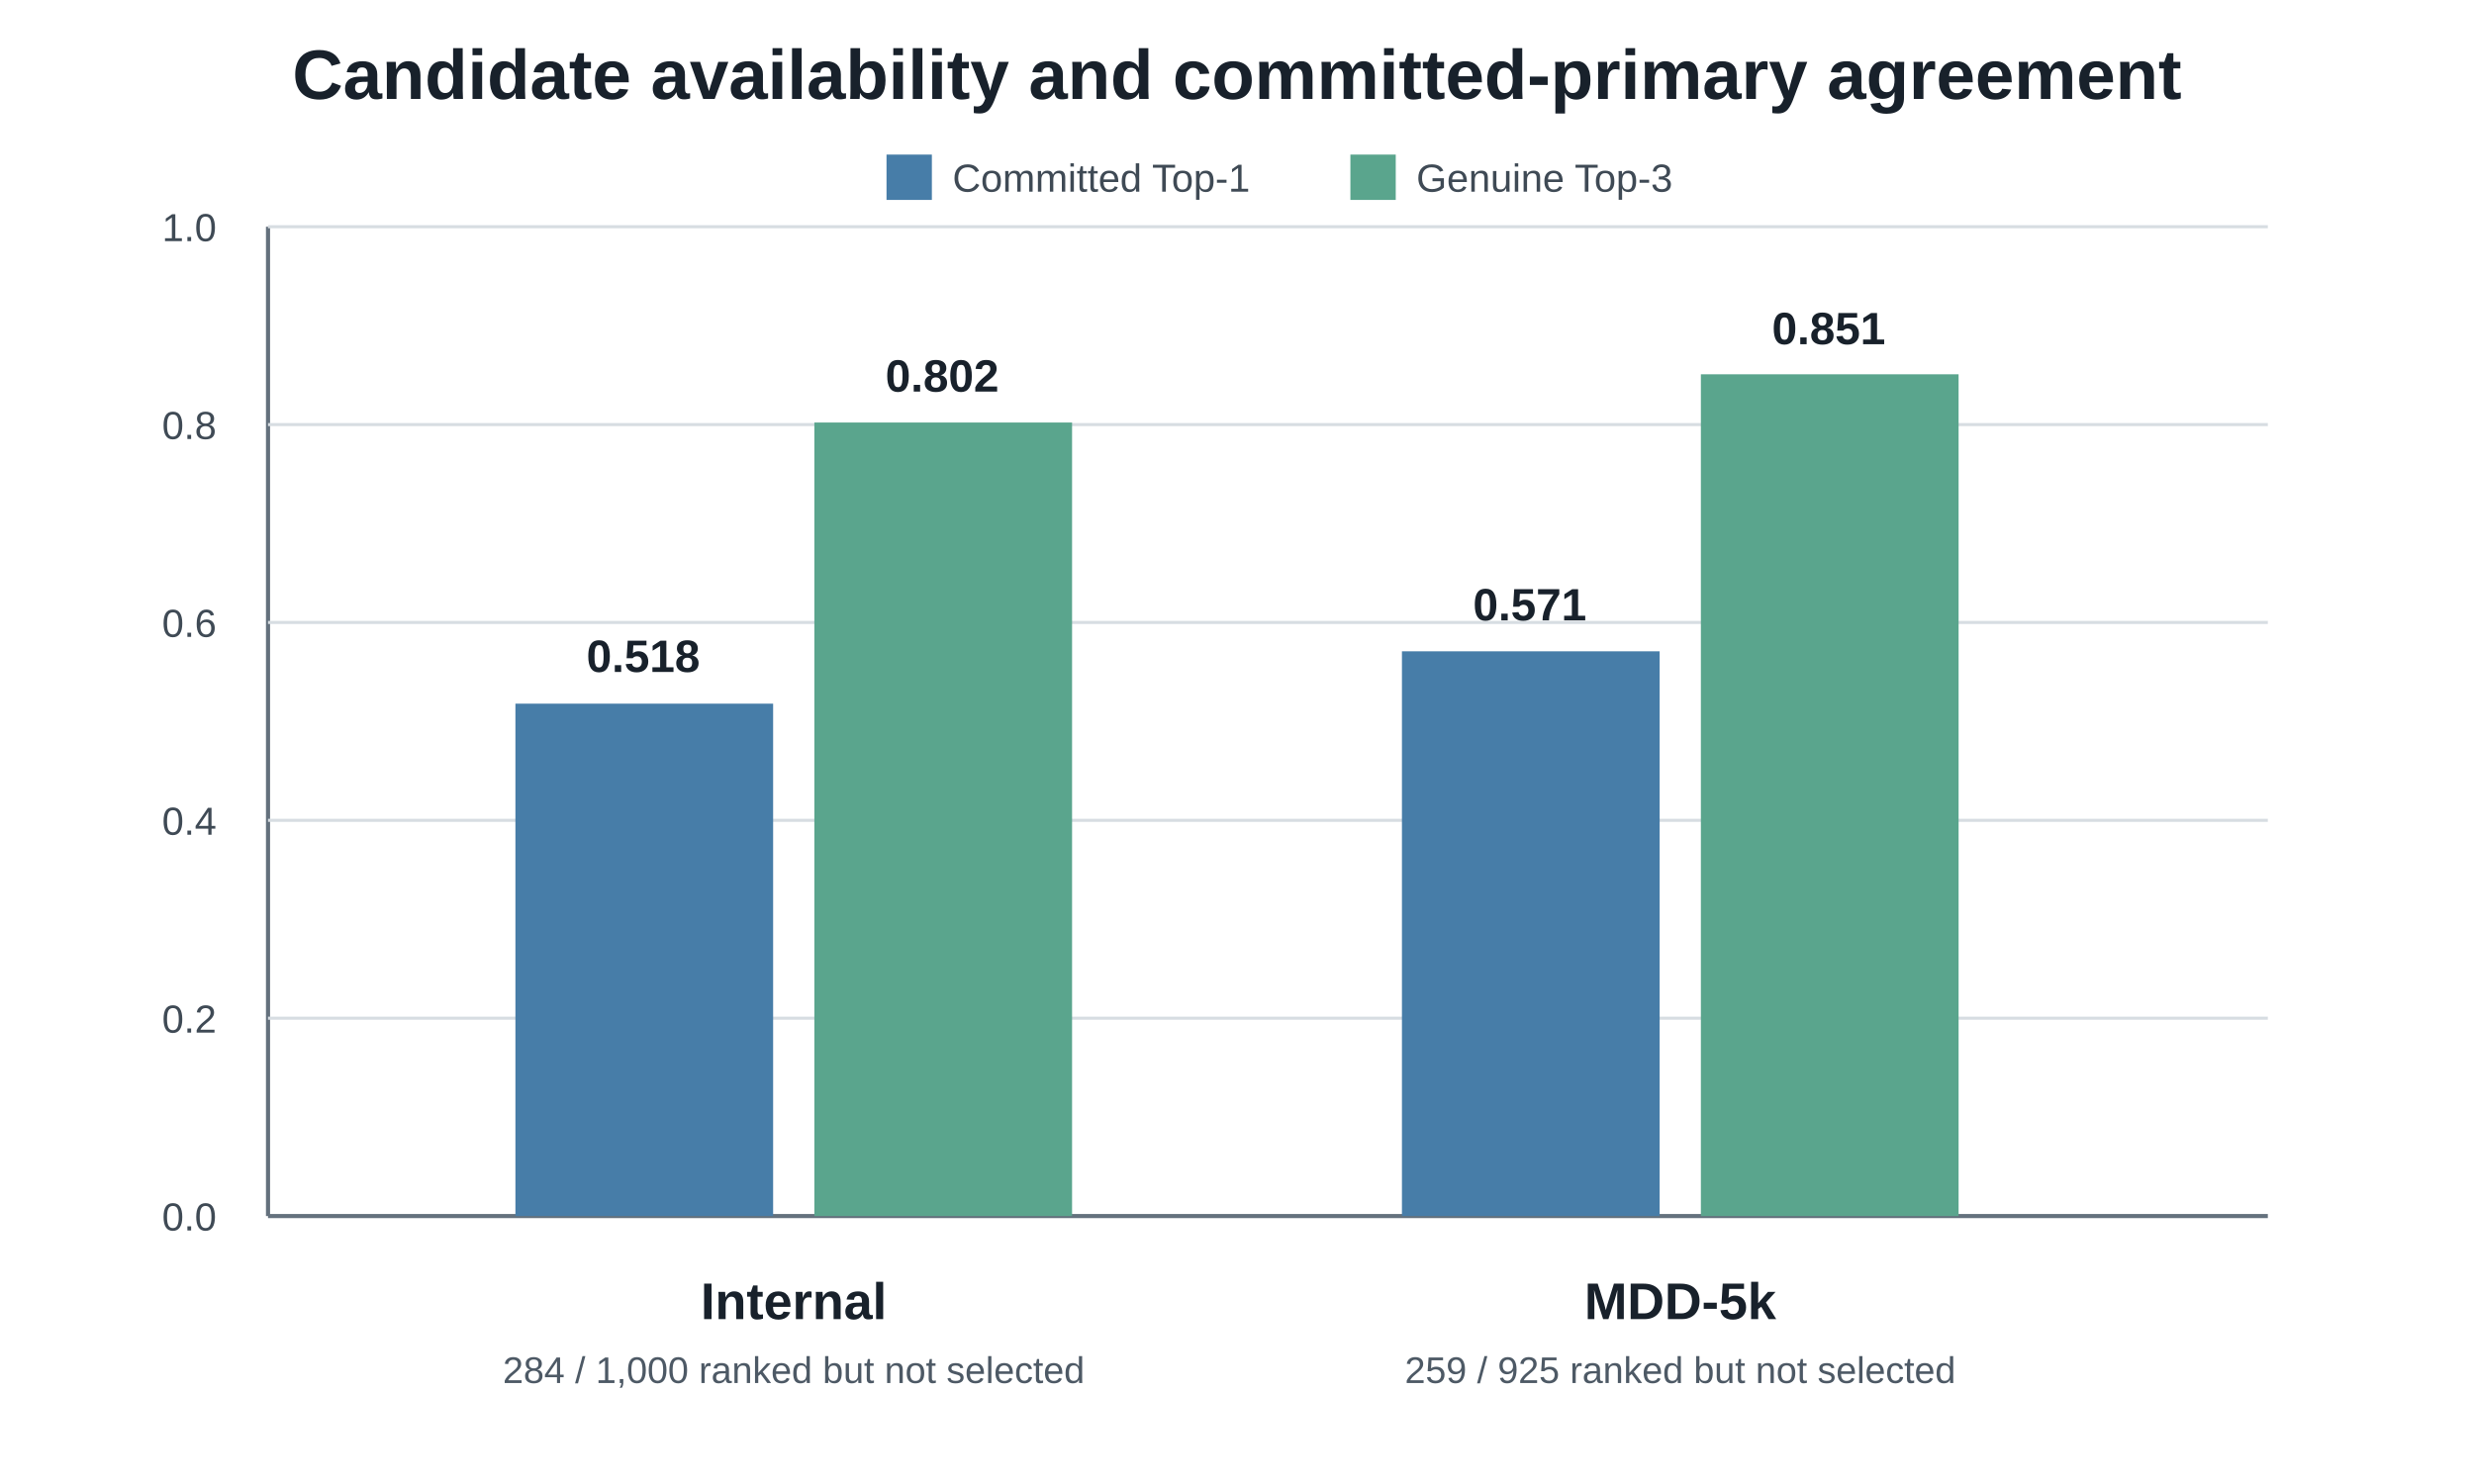
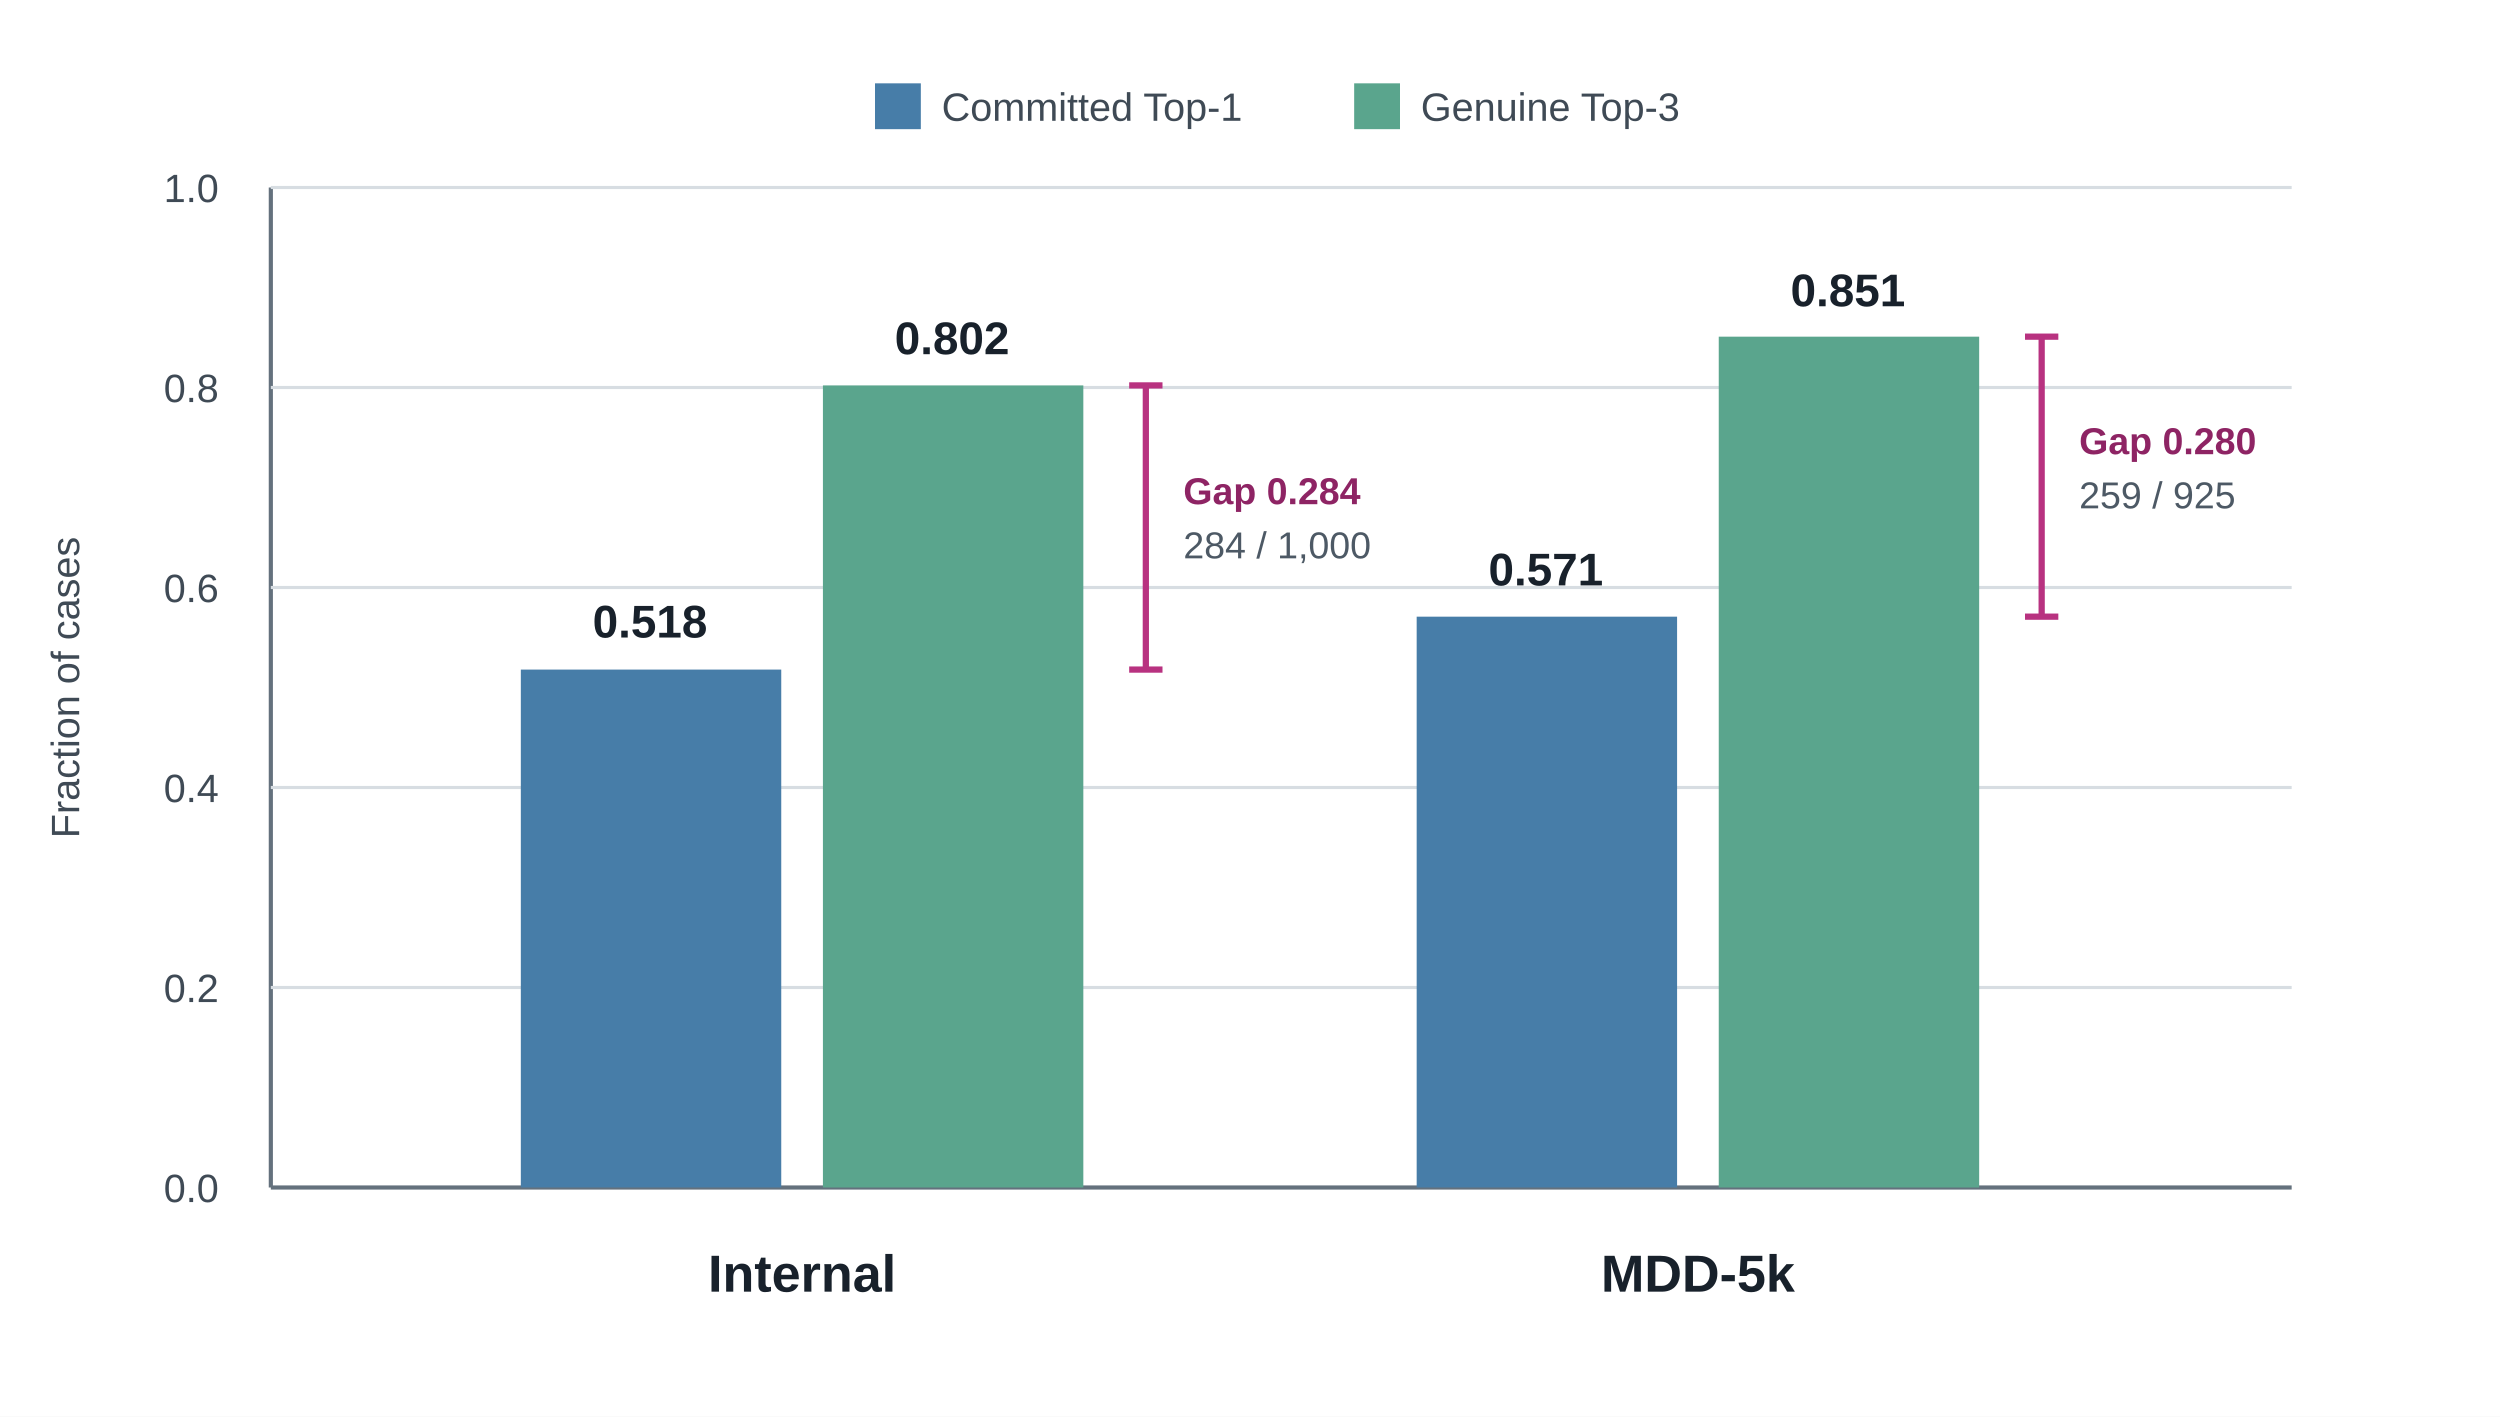
- <svg xmlns="http://www.w3.org/2000/svg" width="1200" height="720" viewBox="0 0 1200 720">
-   <rect width="1200" height="720" fill="#ffffff" />
+ <svg xmlns="http://www.w3.org/2000/svg" width="1200" height="680" viewBox="0 0 1200 680">
+   <rect width="1200" height="680" fill="#ffffff" />
  <style>
-     .title { font: 700 34px Arial, sans-serif; fill: #18212b; }
    .axis { font: 19px Arial, sans-serif; fill: #3f4a55; }
    .group { font: 700 25px Arial, sans-serif; fill: #18212b; }
    .value { font: 700 22px Arial, sans-serif; fill: #18212b; }
    .note { font: 18px Arial, sans-serif; fill: #4d5965; }
+     .gap { font: 700 18px Arial, sans-serif; fill: #8e2464; }
    .grid { stroke: #d7dde2; stroke-width: 1.5; }
  </style>
-   <text x="600" y="48" text-anchor="middle" class="title">Candidate availability and committed-primary agreement</text>
-   <line x1="130" y1="590" x2="1100" y2="590" stroke="#64717d" stroke-width="2" />
-   <line x1="130" y1="110" x2="130" y2="590" stroke="#64717d" stroke-width="2" />
+   <line x1="130" y1="570" x2="1100" y2="570" stroke="#64717d" stroke-width="2" />
+   <line x1="130" y1="90" x2="130" y2="570" stroke="#64717d" stroke-width="2" />
  <g class="grid">
-     <line x1="130" y1="494" x2="1100" y2="494" />
-     <line x1="130" y1="398" x2="1100" y2="398" />
-     <line x1="130" y1="302" x2="1100" y2="302" />
-     <line x1="130" y1="206" x2="1100" y2="206" />
-     <line x1="130" y1="110" x2="1100" y2="110" />
+     <line x1="130" y1="474" x2="1100" y2="474" />
+     <line x1="130" y1="378" x2="1100" y2="378" />
+     <line x1="130" y1="282" x2="1100" y2="282" />
+     <line x1="130" y1="186" x2="1100" y2="186" />
+     <line x1="130" y1="90" x2="1100" y2="90" />
  </g>
-   <text x="105" y="597" text-anchor="end" class="axis">0.0</text>
-   <text x="105" y="501" text-anchor="end" class="axis">0.2</text>
-   <text x="105" y="405" text-anchor="end" class="axis">0.4</text>
-   <text x="105" y="309" text-anchor="end" class="axis">0.6</text>
-   <text x="105" y="213" text-anchor="end" class="axis">0.8</text>
-   <text x="105" y="117" text-anchor="end" class="axis">1.0</text>
-   <rect x="250" y="341.4" width="125" height="248.6" fill="#477da8" />
-   <rect x="395" y="205.0" width="125" height="385.0" fill="#5aa58d" />
-   <text x="312" y="326" text-anchor="middle" class="value">0.518</text>
-   <text x="457" y="190" text-anchor="middle" class="value">0.802</text>
-   <text x="385" y="640" text-anchor="middle" class="group">Internal</text>
-   <text x="385" y="671" text-anchor="middle" class="note">284 / 1,000 ranked but not selected</text>
-   <rect x="680" y="316.0" width="125" height="274.0" fill="#477da8" />
-   <rect x="825" y="181.6" width="125" height="408.4" fill="#5aa58d" />
-   <text x="742" y="301" text-anchor="middle" class="value">0.571</text>
-   <text x="887" y="167" text-anchor="middle" class="value">0.851</text>
-   <text x="815" y="640" text-anchor="middle" class="group">MDD-5k</text>
-   <text x="815" y="671" text-anchor="middle" class="note">259 / 925 ranked but not selected</text>
-   <rect x="430" y="75" width="22" height="22" fill="#477da8" />
-   <text x="462" y="93" class="axis">Committed Top-1</text>
-   <rect x="655" y="75" width="22" height="22" fill="#5aa58d" />
-   <text x="687" y="93" class="axis">Genuine Top-3</text>
+   <text x="105" y="577" text-anchor="end" class="axis">0.0</text>
+   <text x="105" y="481" text-anchor="end" class="axis">0.2</text>
+   <text x="105" y="385" text-anchor="end" class="axis">0.4</text>
+   <text x="105" y="289" text-anchor="end" class="axis">0.6</text>
+   <text x="105" y="193" text-anchor="end" class="axis">0.8</text>
+   <text x="105" y="97" text-anchor="end" class="axis">1.0</text>
+   <text x="38" y="330" text-anchor="middle" class="axis" transform="rotate(-90 38 330)">Fraction of cases</text>
+   <rect x="250" y="321.4" width="125" height="248.6" fill="#477da8" />
+   <rect x="395" y="185.0" width="125" height="385.0" fill="#5aa58d" />
+   <text x="312" y="306" text-anchor="middle" class="value">0.518</text>
+   <text x="457" y="170" text-anchor="middle" class="value">0.802</text>
+   <text x="385" y="620" text-anchor="middle" class="group">Internal</text>
+   <line x1="550" y1="185" x2="550" y2="321.4" stroke="#b83280" stroke-width="3" />
+   <line x1="542" y1="185" x2="558" y2="185" stroke="#b83280" stroke-width="3" />
+   <line x1="542" y1="321.4" x2="558" y2="321.4" stroke="#b83280" stroke-width="3" />
+   <text x="568" y="242" class="gap">Gap 0.284</text>
+   <text x="568" y="268" class="note">284 / 1,000</text>
+   <rect x="680" y="296.0" width="125" height="274.0" fill="#477da8" />
+   <rect x="825" y="161.6" width="125" height="408.4" fill="#5aa58d" />
+   <text x="742" y="281" text-anchor="middle" class="value">0.571</text>
+   <text x="887" y="147" text-anchor="middle" class="value">0.851</text>
+   <text x="815" y="620" text-anchor="middle" class="group">MDD-5k</text>
+   <line x1="980" y1="161.6" x2="980" y2="296" stroke="#b83280" stroke-width="3" />
+   <line x1="972" y1="161.6" x2="988" y2="161.6" stroke="#b83280" stroke-width="3" />
+   <line x1="972" y1="296" x2="988" y2="296" stroke="#b83280" stroke-width="3" />
+   <text x="998" y="218" class="gap">Gap 0.280</text>
+   <text x="998" y="244" class="note">259 / 925</text>
+   <rect x="420" y="40" width="22" height="22" fill="#477da8" />
+   <text x="452" y="58" class="axis">Committed Top-1</text>
+   <rect x="650" y="40" width="22" height="22" fill="#5aa58d" />
+   <text x="682" y="58" class="axis">Genuine Top-3</text>
</svg>
